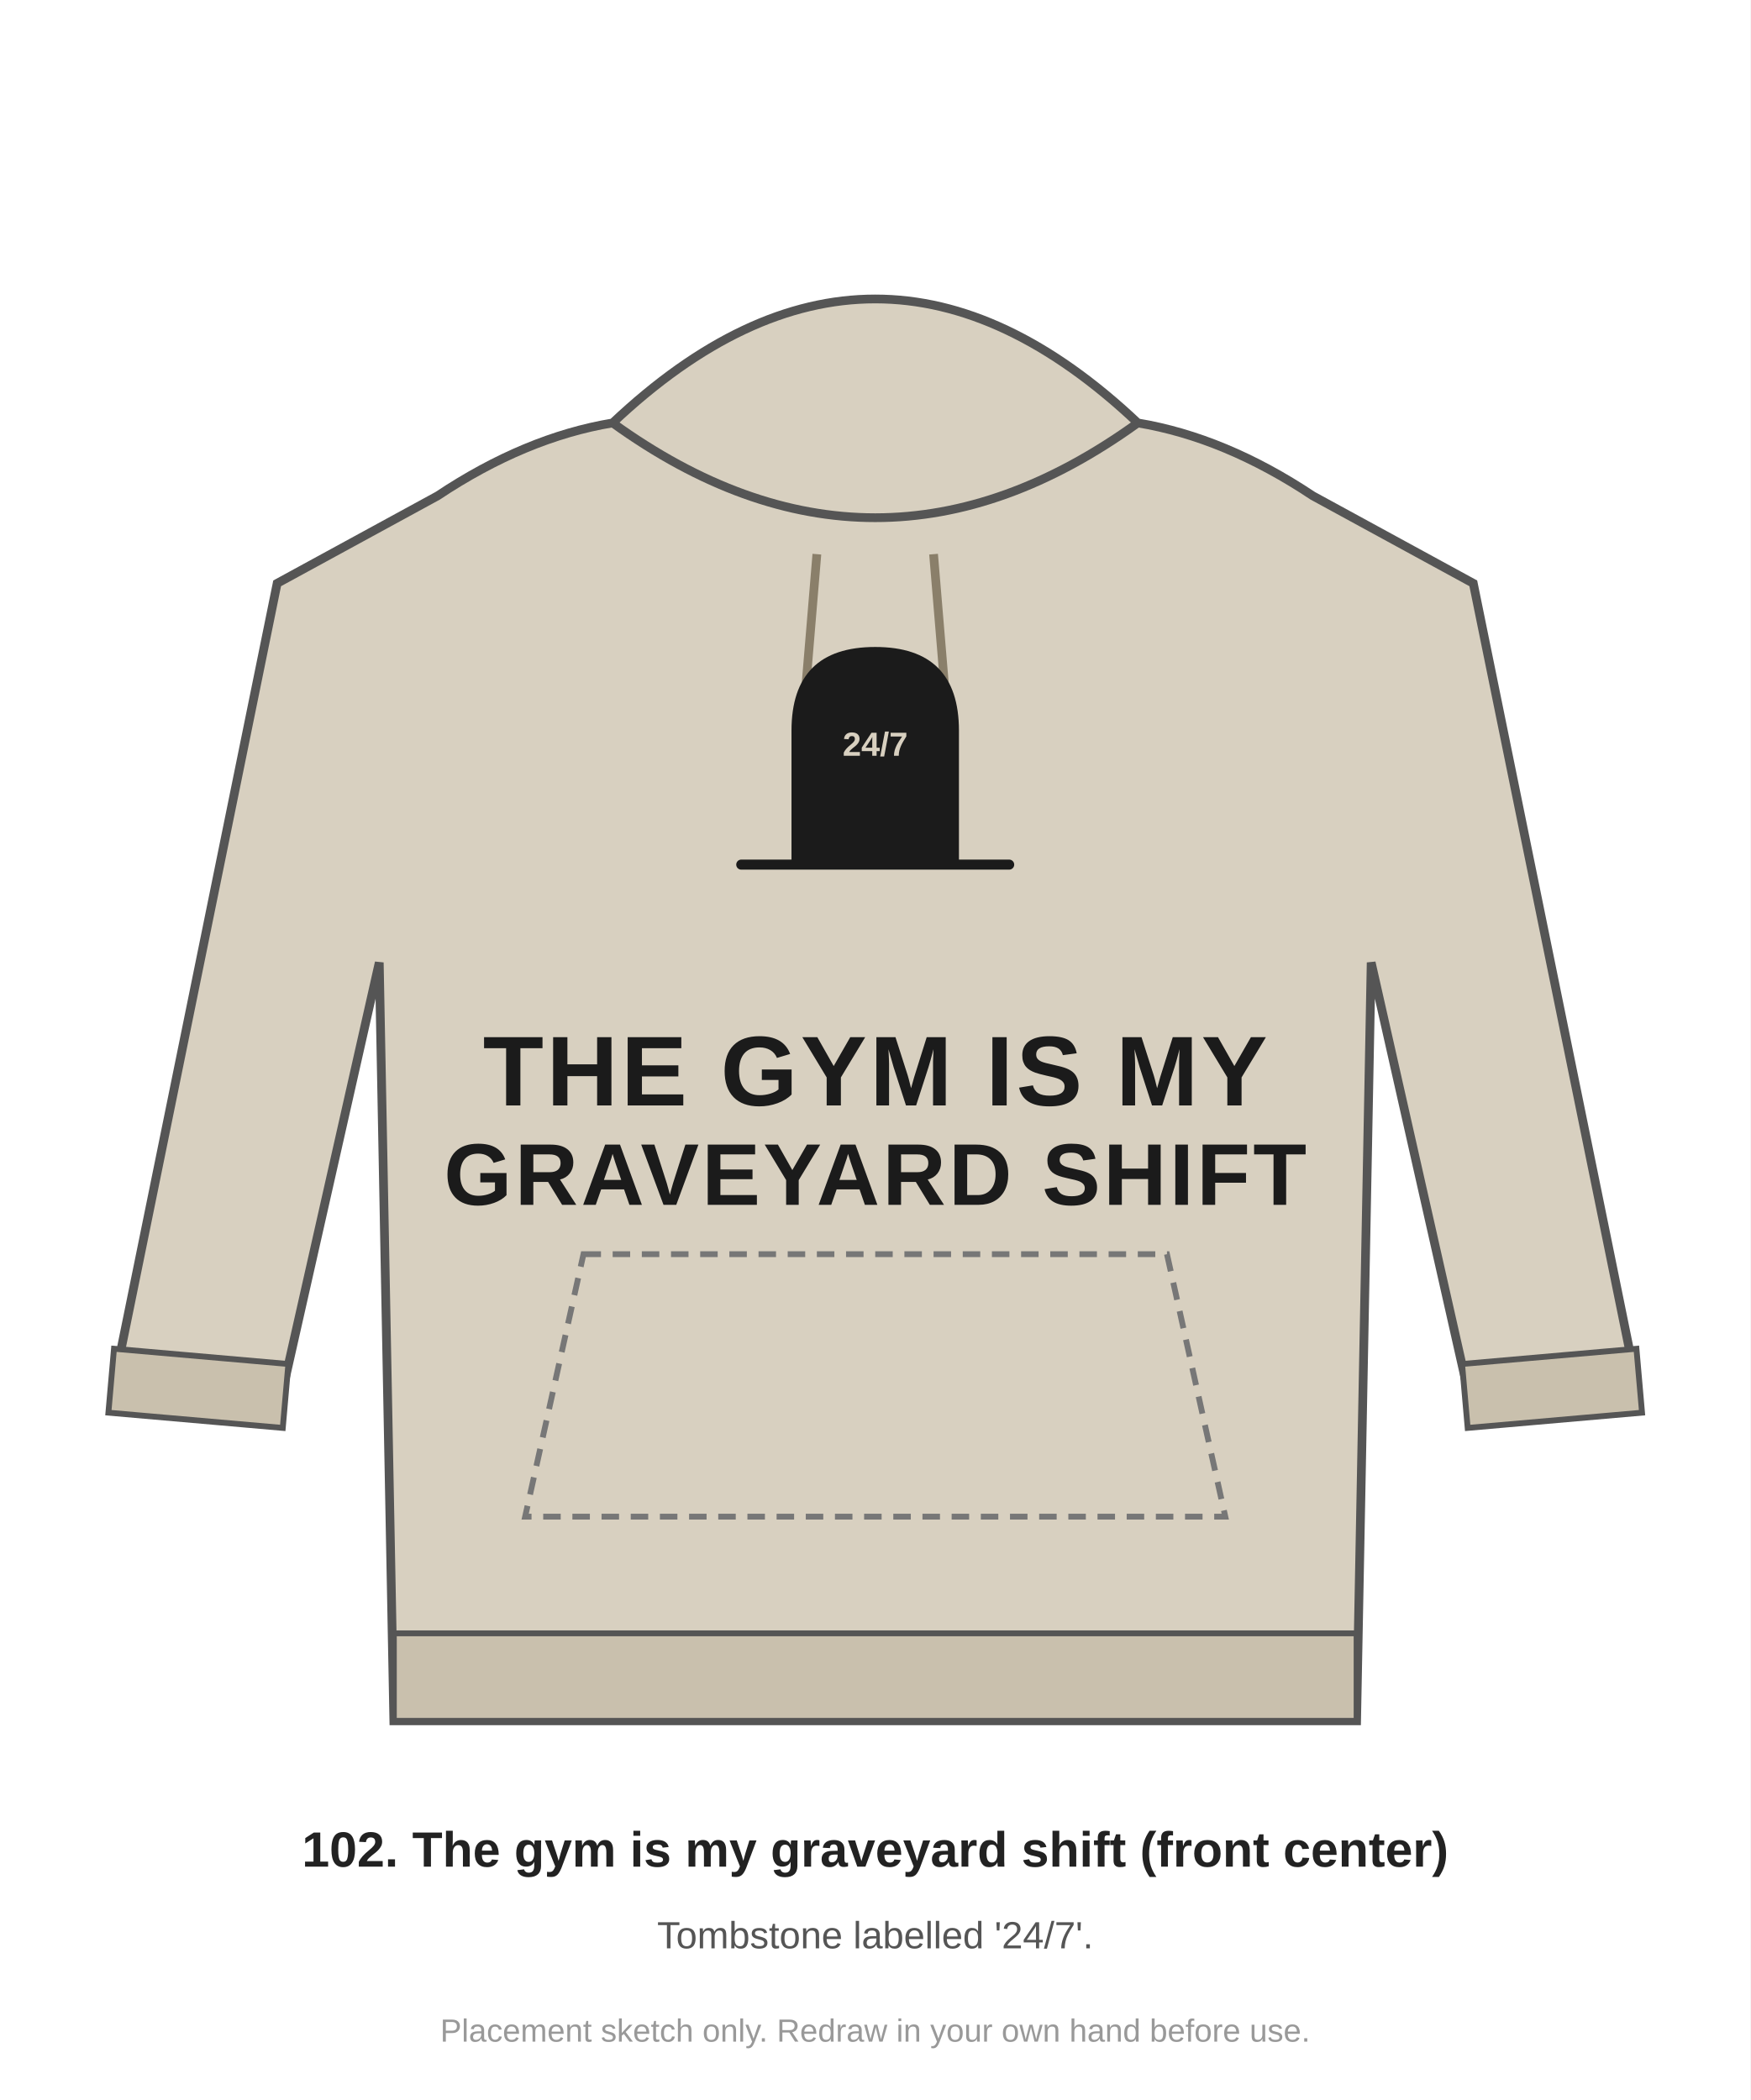
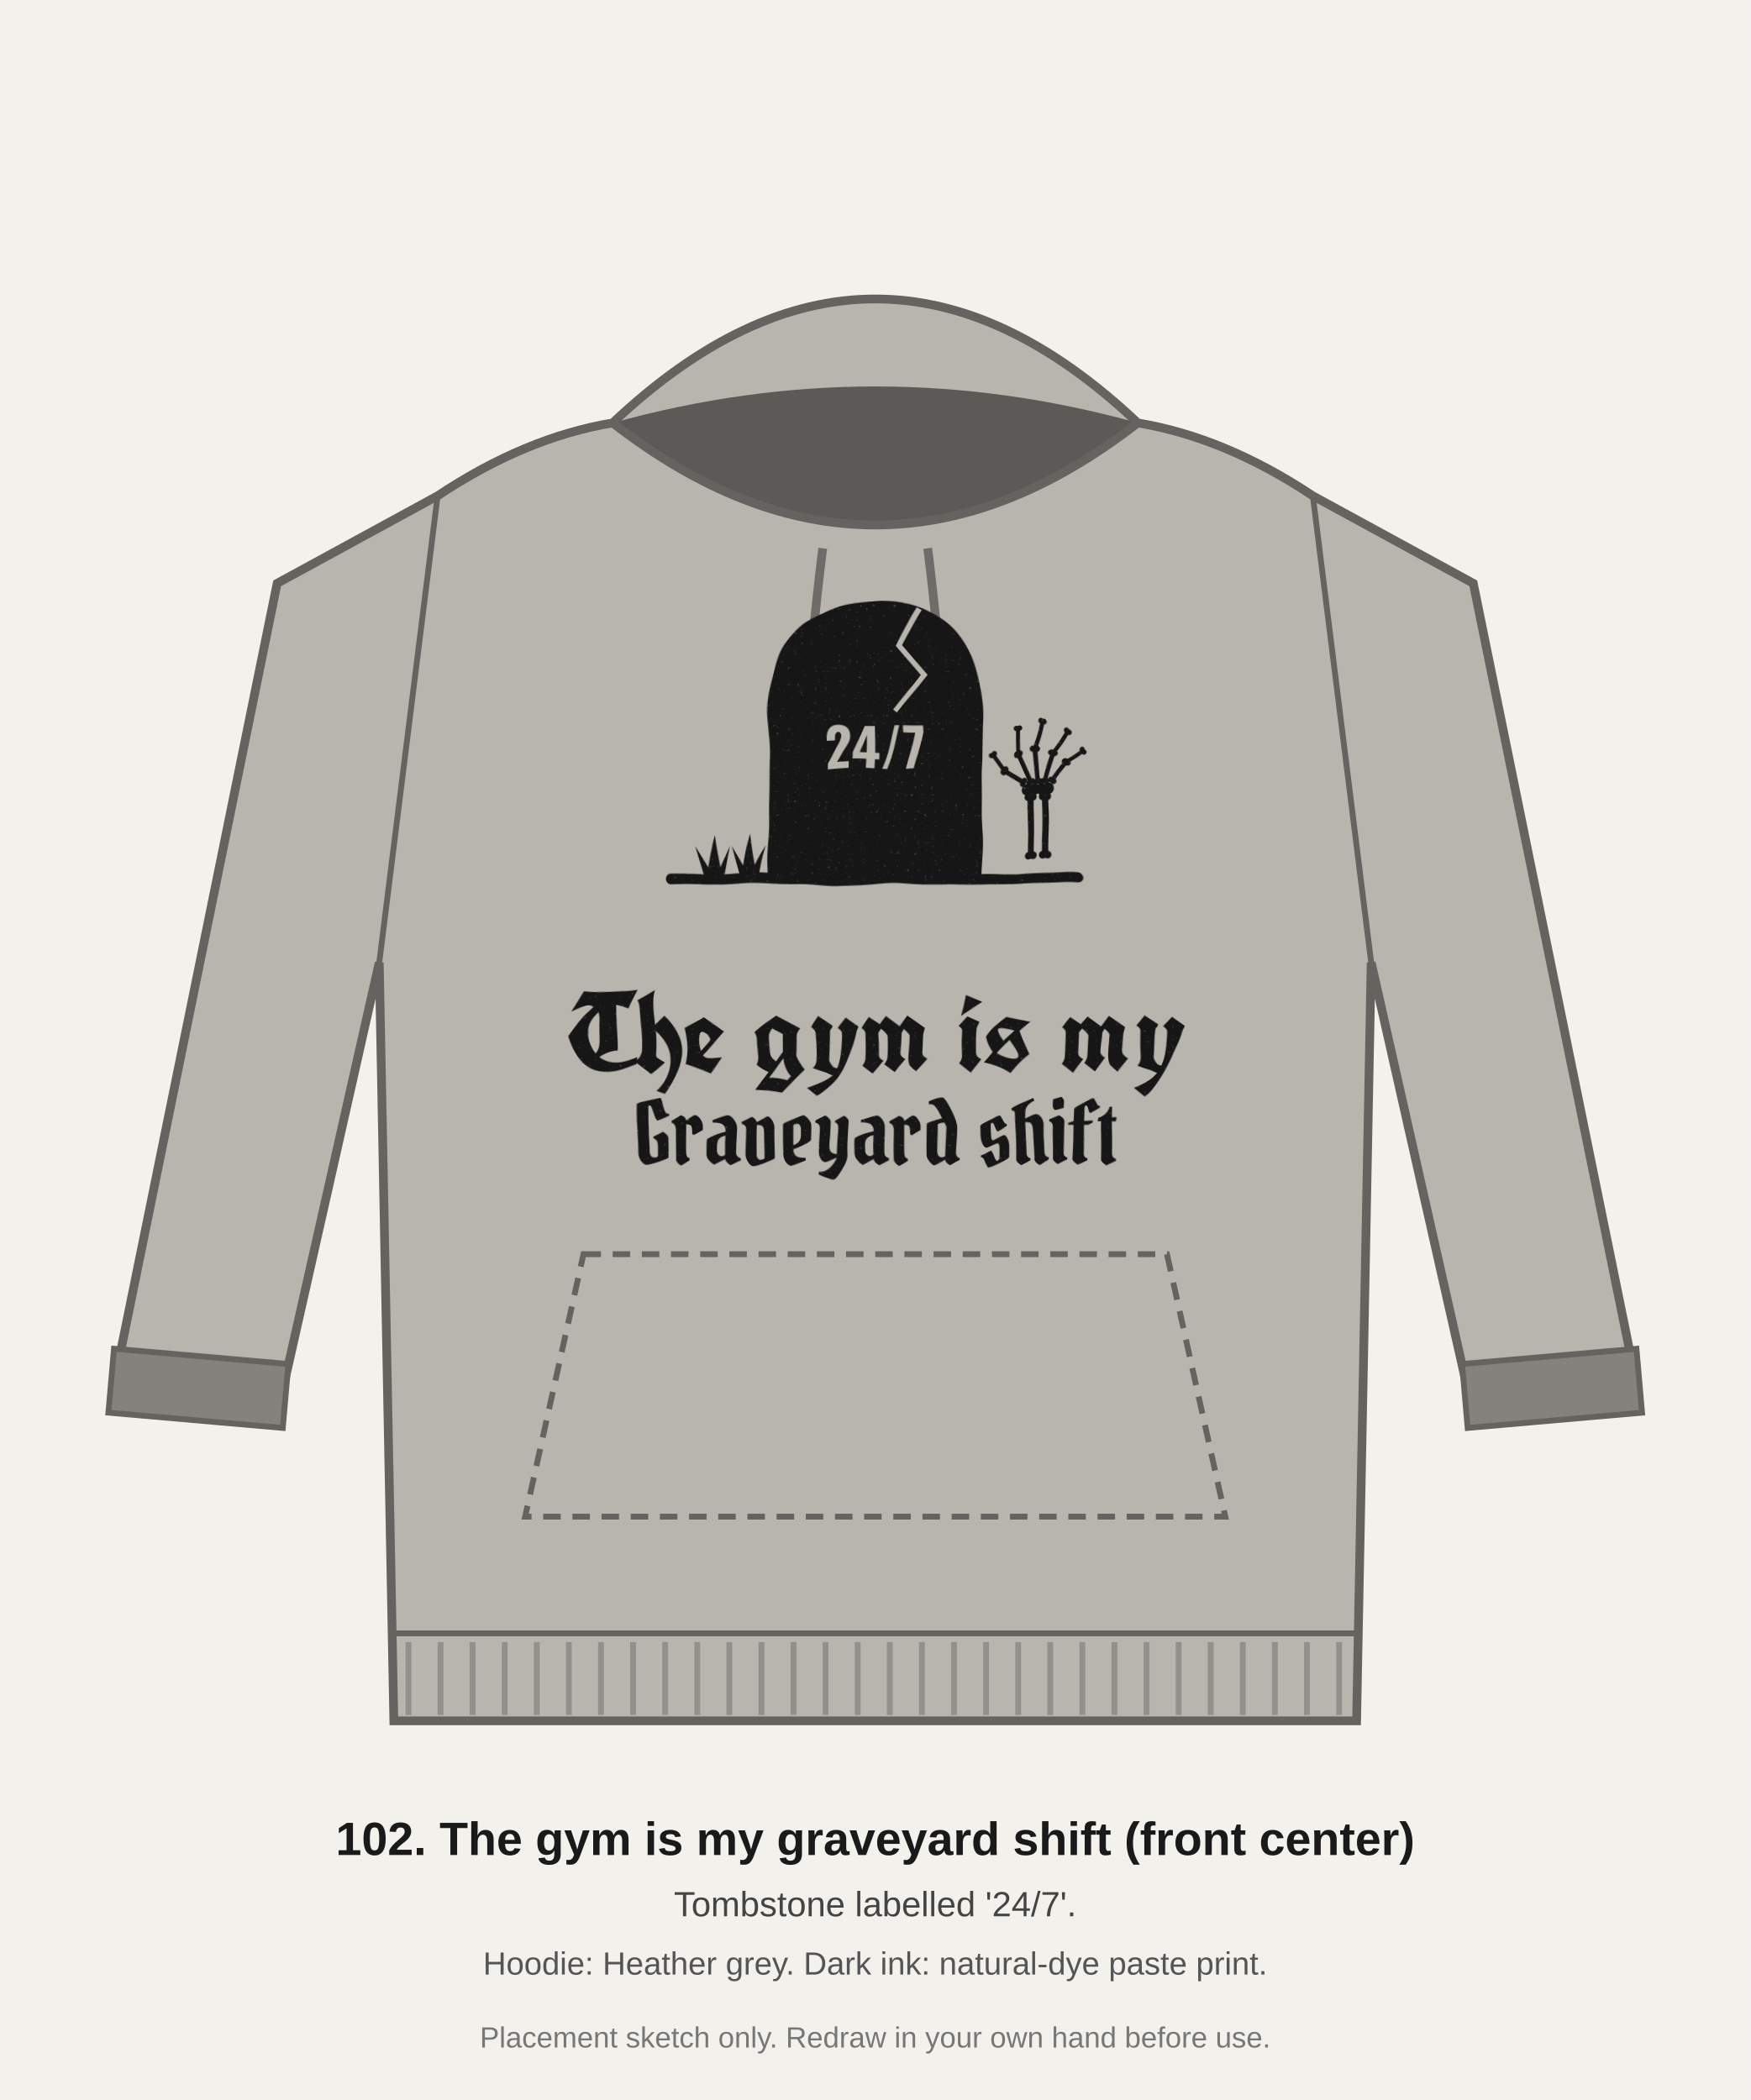
<svg xmlns="http://www.w3.org/2000/svg" viewBox="0 0 600 720" width="600" height="720" font-family="Arial, Helvetica, sans-serif">
-   <rect width="600" height="720" fill="#ffffff" />
-   <path d="M150 170 L95 200 L40 470 L95 485 L130 330 L135 590 L465 590 L470 330 L505 485 L560 470 L505 200 L450 170 Q420 150 390 145 Q300 60 210 145 Q180 150 150 170 Z" fill="#d8d0c0" stroke="#555" stroke-width="3" />
-   <path d="M210 145 Q300 210 390 145" fill="none" stroke="#555" stroke-width="3" />
-   <rect x="38" y="465" width="60" height="22" fill="#c9c0ad" stroke="#555" stroke-width="2" transform="rotate(5 68 476)" />
-   <rect x="502" y="465" width="60" height="22" fill="#c9c0ad" stroke="#555" stroke-width="2" transform="rotate(-5 532 476)" />
-   <rect x="135" y="560" width="330" height="30" fill="#c9c0ad" stroke="#555" stroke-width="2" />
-   <path d="M200 430 L400 430 L420 520 L180 520 Z" fill="none" stroke="#777" stroke-width="2" stroke-dasharray="6 4" />
-   <line x1="280" y1="190" x2="275" y2="250" stroke="#8a7f6a" stroke-width="3" />
-   <line x1="320" y1="190" x2="325" y2="250" stroke="#8a7f6a" stroke-width="3" />
-   <path d="M271.3 296.44 L271.3 250.52 Q271.3 221.82 300 221.82 Q328.7 221.82 328.7 250.52 L328.7 296.44 Z" fill="#1b1b1b" />
-   <line x1="254.08" y1="296.44" x2="345.92" y2="296.44" stroke="#1b1b1b" stroke-width="3.444" stroke-linecap="round" />
-   <text x="300" y="259.13" text-anchor="middle" font-size="11.48" font-weight="bold" fill="#d8d0c0">24/7</text>
-   <text x="300" y="379" text-anchor="middle" font-size="34" font-weight="900" fill="#1b1b1b" letter-spacing="1">THE GYM IS MY</text>
-   <text x="300" y="413.08" text-anchor="middle" font-size="30" font-weight="900" fill="#1b1b1b" letter-spacing="1">GRAVEYARD SHIFT</text>
-   <text x="300" y="640" text-anchor="middle" font-size="17" font-weight="bold" fill="#222">102. The gym is my graveyard shift (front center)</text>
-   <text x="300" y="668" text-anchor="middle" font-size="13" fill="#555">Tombstone labelled '24/7'.</text>
-   <text x="300" y="700" text-anchor="middle" font-size="11" fill="#999">Placement sketch only. Redraw in your own hand before use.</text>
+   <defs>
+     <filter id="grunge" x="-5%" y="-5%" width="110%" height="110%">
+       <feTurbulence type="fractalNoise" baseFrequency="0.85" numOctaves="2" seed="7" result="n" />
+       <feColorMatrix in="n" type="matrix" values="0 0 0 0 0  0 0 0 0 0  0 0 0 0 0  0 0 0 -1.1 1.75" result="m" />
+       <feTurbulence type="fractalNoise" baseFrequency="0.04" numOctaves="2" seed="3" result="w" />
+       <feDisplacementMap in="SourceGraphic" in2="w" scale="2.5" result="d" />
+       <feComposite in="d" in2="m" operator="in" />
+     </filter>
+   </defs>
+   <rect width="600" height="720" fill="#f3f1ec" />
+   <path d="M150 170 L95 200 L40 470 L95 485 L130 330 L135 590 L465 590 L470 330 L505 485 L560 470 L505 200 L450 170 Q420 150 390 145 Q300 60 210 145 Q180 150 150 170 Z" fill="#b8b5ae" stroke="#65635f" stroke-width="3" />
+   <path d="M150 170 L130 330 M450 170 L470 330 M135 560 L465 560" stroke="#65635f" stroke-width="2" fill="none" />
+   <g stroke="#93908b" stroke-width="2">
+     <line x1="140" y1="563" x2="140" y2="588" />
+     <line x1="151" y1="563" x2="151" y2="588" />
+     <line x1="162" y1="563" x2="162" y2="588" />
+     <line x1="173" y1="563" x2="173" y2="588" />
+     <line x1="184" y1="563" x2="184" y2="588" />
+     <line x1="195" y1="563" x2="195" y2="588" />
+     <line x1="206" y1="563" x2="206" y2="588" />
+     <line x1="217" y1="563" x2="217" y2="588" />
+     <line x1="228" y1="563" x2="228" y2="588" />
+     <line x1="239" y1="563" x2="239" y2="588" />
+     <line x1="250" y1="563" x2="250" y2="588" />
+     <line x1="261" y1="563" x2="261" y2="588" />
+     <line x1="272" y1="563" x2="272" y2="588" />
+     <line x1="283" y1="563" x2="283" y2="588" />
+     <line x1="294" y1="563" x2="294" y2="588" />
+     <line x1="305" y1="563" x2="305" y2="588" />
+     <line x1="316" y1="563" x2="316" y2="588" />
+     <line x1="327" y1="563" x2="327" y2="588" />
+     <line x1="338" y1="563" x2="338" y2="588" />
+     <line x1="349" y1="563" x2="349" y2="588" />
+     <line x1="360" y1="563" x2="360" y2="588" />
+     <line x1="371" y1="563" x2="371" y2="588" />
+     <line x1="382" y1="563" x2="382" y2="588" />
+     <line x1="393" y1="563" x2="393" y2="588" />
+     <line x1="404" y1="563" x2="404" y2="588" />
+     <line x1="415" y1="563" x2="415" y2="588" />
+     <line x1="426" y1="563" x2="426" y2="588" />
+     <line x1="437" y1="563" x2="437" y2="588" />
+     <line x1="448" y1="563" x2="448" y2="588" />
+     <line x1="459" y1="563" x2="459" y2="588" />
+   </g>
+   <rect x="38" y="465" width="60" height="22" fill="#84827d" stroke="#65635f" stroke-width="2" transform="rotate(5 68 476)" />
+   <rect x="502" y="465" width="60" height="22" fill="#84827d" stroke="#65635f" stroke-width="2" transform="rotate(-5 532 476)" />
+   <path d="M210 145 Q300 215 390 145 Q300 120 210 145 Z" fill="#5c5a57" />
+   <path d="M210 145 Q300 215 390 145" fill="none" stroke="#65635f" stroke-width="3" />
+   <path d="M200 430 L400 430 L420 520 L180 520 Z" fill="none" stroke="#65635f" stroke-width="2" stroke-dasharray="6 4" />
+   <path d="M282 188 Q278 220 276 252 M318 188 Q322 220 324 252" stroke="#6e6c68" stroke-width="3" fill="none" />
+   <rect x="272" y="250" width="7" height="13" fill="#6e6c68" />
+   <rect x="321" y="250" width="7" height="13" fill="#6e6c68" />
+   <g filter="url(#grunge)">
+     <path d="M263.6 301.4 L263.6 245.4 Q263.6 206.2 300.0 206.2 Q336.4 206.2 336.4 245.4 L336.4 301.4 Z" fill="#161616" />
+     <polyline points="315.4,209.0 308.4,221.6 316.8,231.4 307.0,244.0" fill="none" stroke="#b8b5ae" stroke-width="1.8" />
+     <line x1="230.0" y1="301.4" x2="370.0" y2="301.4" stroke="#161616" stroke-width="3.5" stroke-linecap="round" />
+     <path d="M283.5 263.6V261.5L287 256Q287.4 255.4 287.8 254.9Q288.1 254.3 288.3 253.7Q288.6 253.1 288.6 252.5Q288.6 251.9 288.3 251.6Q288.1 251.2 287.6 251.2Q287.1 251.2 286.9 251.5Q286.6 251.8 286.5 252.2Q286.4 252.7 286.4 253.3V254H283.4V253.2Q283.4 251.9 283.8 250.9Q284.3 249.8 285.2 249.2Q286.1 248.7 287.6 248.7Q289.5 248.7 290.6 249.7Q291.6 250.7 291.6 252.6Q291.6 253.4 291.3 254.2Q291 255 290.5 255.7Q290.1 256.4 289.5 257.2L286.9 261.2H291.2V263.6ZM297.1 263.6V260.3H292.5V258L296.4 248.9H299.9V258H301.3V260.3H299.9V263.6ZM294.8 258H297.1V251.9ZM302.4 263.6 306.9 248.9H308.5L304 263.6ZM310.5 263.6 313.7 251.2H309.7V248.9H316.6V251L313.4 263.6Z" fill="#b8b5ae" />
+     <path d="M241.2 300.0 l-2.8 -9.8 l4.2 7.0 l2.1 -11.2 l2.1 11.2 l3.5 -7.0 l-2.1 9.8" fill="#161616" />
+     <path d="M253.8 300.0 l-2.8 -9.8 l4.2 7.0 l2.1 -11.2 l2.1 11.2 l3.5 -7.0 l-2.1 9.8" fill="#161616" />
+     <path d="M270.6 300.0 l-2.8 -9.8 l4.2 7.0 l2.1 -11.2 l2.1 11.2 l3.5 -7.0 l-2.1 9.8" fill="#161616" />
+     <line x1="353.4" y1="293.4" x2="353.4" y2="273.4" stroke="#161616" stroke-width="2.2" stroke-linecap="round" />
+     <circle cx="354.3" cy="293.4" r="1.3" fill="#161616" />
+     <circle cx="352.5" cy="293.4" r="1.3" fill="#161616" />
+     <circle cx="354.3" cy="273.4" r="1.3" fill="#161616" />
+     <circle cx="352.5" cy="273.4" r="1.3" fill="#161616" />
+     <line x1="358.6" y1="293.4" x2="358.6" y2="273.4" stroke="#161616" stroke-width="2.2" stroke-linecap="round" />
+     <circle cx="359.5" cy="293.4" r="1.3" fill="#161616" />
+     <circle cx="357.7" cy="293.4" r="1.3" fill="#161616" />
+     <circle cx="359.5" cy="273.4" r="1.3" fill="#161616" />
+     <circle cx="357.7" cy="273.4" r="1.3" fill="#161616" />
+     <circle cx="352.1" cy="270.8" r="2.0" fill="#161616" />
+     <circle cx="354.7" cy="270.8" r="2.0" fill="#161616" />
+     <circle cx="357.3" cy="270.8" r="2.0" fill="#161616" />
+     <circle cx="359.9" cy="270.8" r="2.0" fill="#161616" />
+     <line x1="350.8" y1="268.2" x2="343.9" y2="263.9" stroke="#161616" stroke-width="1.6" stroke-linecap="round" />
+     <circle cx="351.1" cy="267.6" r="1.0" fill="#161616" />
+     <circle cx="350.4" cy="268.7" r="1.0" fill="#161616" />
+     <circle cx="344.3" cy="263.3" r="1.0" fill="#161616" />
+     <circle cx="343.6" cy="264.4" r="1.0" fill="#161616" />
+     <line x1="343.9" y1="263.9" x2="339.9" y2="258.3" stroke="#161616" stroke-width="1.4" stroke-linecap="round" />
+     <circle cx="344.4" cy="263.6" r="0.9" fill="#161616" />
+     <circle cx="343.4" cy="264.2" r="0.9" fill="#161616" />
+     <circle cx="340.4" cy="257.9" r="0.9" fill="#161616" />
+     <circle cx="339.4" cy="258.6" r="0.9" fill="#161616" />
+     <line x1="353.4" y1="268.2" x2="349.1" y2="258.6" stroke="#161616" stroke-width="1.6" stroke-linecap="round" />
+     <circle cx="354.0" cy="267.9" r="1.0" fill="#161616" />
+     <circle cx="352.8" cy="268.5" r="1.0" fill="#161616" />
+     <circle cx="349.7" cy="258.3" r="1.0" fill="#161616" />
+     <circle cx="348.5" cy="258.9" r="1.0" fill="#161616" />
+     <line x1="349.1" y1="258.6" x2="348.9" y2="249.6" stroke="#161616" stroke-width="1.4" stroke-linecap="round" />
+     <circle cx="349.7" cy="258.6" r="0.9" fill="#161616" />
+     <circle cx="348.5" cy="258.6" r="0.9" fill="#161616" />
+     <circle cx="349.5" cy="249.6" r="0.9" fill="#161616" />
+     <circle cx="348.3" cy="249.7" r="0.9" fill="#161616" />
+     <line x1="356.0" y1="268.2" x2="354.8" y2="256.8" stroke="#161616" stroke-width="1.6" stroke-linecap="round" />
+     <circle cx="356.7" cy="268.1" r="1.0" fill="#161616" />
+     <circle cx="355.3" cy="268.3" r="1.0" fill="#161616" />
+     <circle cx="355.5" cy="256.7" r="1.0" fill="#161616" />
+     <circle cx="354.1" cy="256.9" r="1.0" fill="#161616" />
+     <line x1="354.8" y1="256.8" x2="357.6" y2="247.4" stroke="#161616" stroke-width="1.4" stroke-linecap="round" />
+     <circle cx="355.4" cy="257.0" r="0.9" fill="#161616" />
+     <circle cx="354.2" cy="256.6" r="0.9" fill="#161616" />
+     <circle cx="358.1" cy="247.6" r="0.9" fill="#161616" />
+     <circle cx="357.0" cy="247.3" r="0.9" fill="#161616" />
+     <line x1="358.6" y1="268.2" x2="360.8" y2="257.9" stroke="#161616" stroke-width="1.6" stroke-linecap="round" />
+     <circle cx="359.2" cy="268.3" r="1.0" fill="#161616" />
+     <circle cx="358.0" cy="268.1" r="1.0" fill="#161616" />
+     <circle cx="361.4" cy="258.1" r="1.0" fill="#161616" />
+     <circle cx="360.1" cy="257.8" r="1.0" fill="#161616" />
+     <line x1="360.8" y1="257.9" x2="365.9" y2="250.5" stroke="#161616" stroke-width="1.4" stroke-linecap="round" />
+     <circle cx="361.3" cy="258.2" r="0.9" fill="#161616" />
+     <circle cx="360.3" cy="257.6" r="0.9" fill="#161616" />
+     <circle cx="366.3" cy="250.9" r="0.9" fill="#161616" />
+     <circle cx="365.4" cy="250.2" r="0.9" fill="#161616" />
+     <line x1="361.2" y1="268.2" x2="365.5" y2="261.3" stroke="#161616" stroke-width="1.6" stroke-linecap="round" />
+     <circle cx="361.8" cy="268.5" r="1.0" fill="#161616" />
+     <circle cx="360.7" cy="267.8" r="1.0" fill="#161616" />
+     <circle cx="366.1" cy="261.7" r="1.0" fill="#161616" />
+     <circle cx="365.0" cy="261.0" r="1.0" fill="#161616" />
+     <line x1="365.5" y1="261.3" x2="371.1" y2="257.3" stroke="#161616" stroke-width="1.4" stroke-linecap="round" />
+     <circle cx="365.8" cy="261.8" r="0.9" fill="#161616" />
+     <circle cx="365.2" cy="260.8" r="0.9" fill="#161616" />
+     <circle cx="371.5" cy="257.8" r="0.9" fill="#161616" />
+     <circle cx="370.8" cy="256.8" r="0.9" fill="#161616" />
+     <path d="M194.4 354.9Q197.8 350.2 203.3 345.1Q202.4 344.4 201.4 344.4Q200 344.4 195.3 346.3L199.8 339.5Q205.2 340.1 209.8 340.1Q214.5 340.1 218.7 339.5Q216.6 344.3 215.8 346.2Q213.8 345.3 211.5 344.8L211.7 360.1Q208.4 360.4 205.5 362.5Q207.9 364.4 211.2 364.4Q214.5 364.4 218.4 362.4Q218.3 363.6 218.3 364.9Q208.1 369.6 202.5 366.4Q197 363.2 194.4 354.9ZM205.2 347.1Q202.4 349.8 201.8 352.7Q201.7 353.7 201.7 355Q201.7 356.4 202.4 358.1Q203.1 359.9 204.2 361.2Q205.5 359.9 205.6 357.1Q205.7 352 205.7 350.2Q205.7 348.3 205.2 347.1ZM227.3 363.7Q224.1 367.2 223.1 368.2Q221.8 367.2 220.4 366.1Q219 365.1 217.7 364Q219 363 219.3 362Q219.7 361.1 219.8 360.3L219.8 349Q219.8 347.8 219.7 346.2Q219.6 344.5 218.9 343.3L225 340Q224.5 342.2 224.5 344.6Q224.4 347 224.4 349.5V351.2L228 348.5Q233.2 353.4 233.2 359.6Q233.2 366.6 227.8 374.9L225 374Q229.2 369.4 229.2 363.5Q229.2 357.3 224.4 353.1L224.3 360.4Q224.3 361.8 224.6 362Q224.8 362.2 227.3 363.7ZM243.5 367.9 234.6 364.4Q235.1 361.6 235.1 358.6Q235.1 355.6 234.5 352.3L240.9 348.5V348.5L241 348.5H241L248.2 353.7L240.7 361.6Q241.5 362.5 242.4 362.6Q243.3 362.7 243.9 362.7Q244.5 362.7 245.3 362.6Q246.2 362.5 247.4 362.5Q246.4 363.9 245.4 365.2Q244.5 366.6 243.5 367.9ZM240.4 353.5Q239.3 353.5 239.3 356.4Q239.3 358.1 239.9 359.7Q239.9 359.9 240 360L242.9 356.9Q243.3 356.5 243.3 356.2Q243.3 355.9 242.9 355.3Q242.6 354.8 242.3 354.5Q241.1 353.5 240.4 353.5ZM259.1 354.4 266.3 348.5 274.1 352.4Q272.7 353.6 272.7 355.2L272.6 361.4Q272.6 362 273.7 363.9Q274.8 365.7 275.4 366.2L268 374.6Q263.7 373.7 258.5 373.3L263.2 367.3Q260.8 366.3 259.1 364.8Q259.8 363.9 259.9 362.2L259.9 356.6Q259.9 355.4 259.1 354.4ZM270.9 368.8Q268.7 366.3 268.5 362.8L263.4 369.3Q266.4 369.3 269.7 370.2ZM268.4 360.7 268.4 354.6 265.1 353Q264 354.6 264 355.9V360.4Q264 361.8 264.4 362.3Q264.8 362.9 265.2 363.2Q265.5 363.6 266 363.8ZM284.5 367.9 282.4 366.9 277.9 365.5Q279 364.2 279 362.2L279.2 353.8Q279.2 352.8 277.8 352L280.6 348.5L285.1 351.4Q284.9 352.2 284.5 352.5Q284.1 352.8 284.1 353.6L283.2 362.3Q283.2 362.9 284 364.1Q284.8 365.3 286 365.3Q287.9 360.9 288.1 353.8Q288.1 352.9 286.7 352L289.5 348.5L293.7 351.4Q293.5 352.2 293.3 352.4Q293.1 352.6 292.6 354.7Q292.1 356.8 290.6 360.4Q289.1 364 287.2 367.2Q285.4 370.4 283.5 372.7Q281.6 375.1 280.1 375.8L276.5 372.9Q281.9 370.9 284.5 367.9ZM301.6 351.2 303.8 348.5 308.5 352 311.3 348.5 317.3 352.7 316.7 354.9 316.5 360.9Q316.5 361 316.5 361.1Q316.5 362 317 362.5Q317.6 363.1 318.3 363.4L314.6 367.9Q313.2 366.8 312.5 366Q311.7 365.2 311.7 362.6Q311.7 362.4 311.7 362.2L311.9 355.3Q311.9 354.6 309.9 352.9L309.1 354.2L308.8 360.9Q308.8 361 308.8 361Q308.8 361.9 309.4 362.5Q309.9 363.1 310.7 363.4L307 367.9L303 364.8Q304.1 363.5 304.1 362.2L304.2 355.3Q304.2 354.5 302 352.7L300.9 354L300.8 360.9Q300.8 361.9 301.3 362.5Q301.9 363.1 302.6 363.4L298.9 367.9L295 364.8Q296 363.5 296 362.2L296.2 353.8Q296.2 352.9 294.8 352L297.6 348.5L301.6 351.2ZM328.8 352 331.6 348.5 335.8 350.4Q335.6 351.2 335.3 351.9Q335 352.6 335 353.4L334.8 360.9Q334.8 361 334.8 361.1Q334.8 362 335.3 362.5Q335.9 363.1 336.6 363.4L332.9 367.9L329 364.8Q330.1 363.5 330.1 362.2L330.2 353.8Q330.2 352.9 328.8 352ZM329.4 348.3 330.9 341 336.4 343.2ZM337.5 364.5 340.7 361.1Q339 358.8 338.3 355.8Q340.5 352.1 344.8 348.5Q348.3 349.4 352.7 350.2L353.2 350.1L349.7 353.7L352.7 361.3Q349.3 363.9 346.4 367.9Q342.8 365.8 337.5 364.5ZM347.3 363.2Q349.2 363.2 349.2 361.9Q349.2 360.7 346.5 357L342.1 361.5Q344.9 363.2 347.3 363.2ZM344.4 357.3 348 353.6Q344.8 352.7 343.7 352.7Q342.6 352.7 342.4 352.9Q342.3 353.1 342.3 353.3Q342.3 354.4 344.4 357.3ZM370.5 351.2 372.8 348.5 377.5 352 380.3 348.5 386.2 352.7 385.7 354.9 385.4 360.9Q385.4 361 385.4 361.1Q385.4 362 386 362.5Q386.5 363.1 387.2 363.4L383.5 367.9Q382.2 366.8 381.4 366Q380.7 365.2 380.7 362.6Q380.7 362.4 380.7 362.2L380.8 355.3Q380.8 354.6 378.8 352.9L378.1 354.2L377.8 360.9Q377.8 361 377.8 361Q377.8 361.9 378.4 362.5Q378.9 363.1 379.6 363.4L375.9 367.9L372 364.8Q373 363.5 373.1 362.2L373.2 355.3Q373.2 354.5 371 352.7L369.9 354L369.7 360.9Q369.7 361.9 370.3 362.5Q370.9 363.1 371.6 363.4L367.9 367.9L364 364.8Q365 363.5 365 362.2L365.2 353.8Q365.2 352.9 363.8 352L366.6 348.5L370.5 351.2ZM396.6 367.9 394.5 366.9 390 365.5Q391.2 364.2 391.2 362.2L391.3 353.8Q391.3 352.8 389.9 352L392.7 348.5L397.2 351.4Q397 352.2 396.6 352.5Q396.3 352.8 396.2 353.6L395.4 362.3Q395.3 362.9 396.1 364.1Q396.9 365.3 398.1 365.3Q400.1 360.9 400.2 353.8Q400.2 352.9 398.8 352L401.6 348.5L405.8 351.4Q405.6 352.2 405.4 352.4Q405.2 352.6 404.7 354.7Q404.3 356.8 402.7 360.4Q401.2 364 399.4 367.2Q397.5 370.4 395.6 372.7Q393.7 375.1 392.2 375.8L388.6 372.9Q394.1 370.9 396.6 367.9Z" fill="#161616" />
+     <path d="M224.1 396.7Q224.7 396.7 225.3 396.3V392.4Q225.3 390.6 224 390.3V389.7L227.1 387.9Q227.7 388.2 228.3 388.8Q228.9 389.4 228.9 390V396.7Q228.9 396.9 225.6 398.2Q222.3 399.5 221.6 399.5Q220.9 399.5 219.9 398.2Q219 396.9 219 395.1V379.2Q219 378.9 222.4 377.7Q225.8 376.4 226.3 376.4Q226.5 376.4 226.8 377.3Q227 378.1 227.3 379.4Q227.6 380.6 228 381.2Q228.3 381.8 229.3 381.8V382.4Q228.6 382.7 227.1 383.4Q225.5 384.2 225.4 384.2Q224.9 384.2 224.2 381.8Q223.5 379.3 223.1 379.3Q222.8 379.3 222.6 379.6V394.5Q222.6 396.7 224.1 396.7ZM230.1 384.2 233.4 382.4Q233.6 382.5 233.9 382.6Q234.2 382.7 234.7 383.1Q235.2 383.6 235.2 384.2Q235.3 384.2 236.6 383.3Q237.9 382.4 238.3 382.4Q239.2 382.4 240.1 383.7Q240.9 384.9 240.9 386V387.4L237.8 389.2L237.3 388.8Q237.3 386.2 236.8 385.9Q236.3 385.5 235.2 385.5V395.1Q235.2 396.9 236.4 397.1V397.8L233.4 399.5Q232.7 399.2 232.2 398.6Q231.6 398 231.6 397.5V387.5Q231.6 386.2 231.1 385.5Q230.7 384.9 230.1 384.9ZM252.3 386.4V394.9Q252.3 396 252.7 396.4Q253 396.8 253.8 397V397.7L250.5 399.5Q249.8 399.2 249.3 398.6Q248.7 398 248.7 397.5L244.9 399.5Q244.9 399.4 244.7 399.3Q244.5 399.2 244.1 398.9Q243.6 398.5 243.3 398.1Q242.4 397.2 242.4 395.9V391Q242.4 390.5 244 389.8Q245.5 389 247.1 388.5L248.7 388Q248.7 386.3 247.8 385.6Q246.9 384.9 244.3 384.9V384.1Q248.9 382.4 249.5 382.4Q250.5 382.4 251.4 383.7Q252.3 385 252.3 386.4ZM248.7 396.1V389.4Q247.9 389.6 247.6 389.8Q247.2 390 246.8 390.4Q246 391.1 246 392.9V394.8Q246 395.6 246.5 396.1Q246.9 396.6 247.5 396.6Q248.1 396.6 248.7 396.1ZM265.2 386.5V396.7Q265.2 397 262 398.2Q258.8 399.5 257.9 399.5Q256.9 399.5 256.1 398.1Q255.3 396.7 255.3 395.6V386.8Q255.3 385.2 253.8 384.9V384.2L257.1 382.4Q257.8 382.6 258.3 383.2Q258.8 383.8 258.9 384.2L262.6 382.4Q263.5 382.4 264.3 383.7Q265.2 385 265.2 386.5ZM261.6 396.8V388.3Q261.6 386.4 261 385.8Q260.5 385.2 258.9 385.2V395.5Q258.9 396.2 259.3 396.7Q259.7 397.2 260.2 397.2Q260.7 397.2 261.6 396.8ZM275.6 382.4Q275.7 382.4 276.3 382.9Q276.9 383.3 277.5 384.2Q278.1 385 278.1 385.8V390.8Q278.1 391.3 276.5 392.1Q274.9 392.9 273.4 393.4Q271.9 393.9 271.8 393.9Q271.8 396.2 273.8 396.7Q274.8 397 276.2 397V397.9Q271.3 399.5 271 399.5Q270.1 399.5 269.1 398.2Q268.2 396.9 268.2 395.2V385.2Q268.2 384.9 271.6 383.7Q275 382.4 275.6 382.4ZM271.8 385.6V392.5Q274.5 391.8 274.5 389.3V387.2Q274.5 386.3 274.1 385.7Q273.7 385.2 273.1 385.2Q272.5 385.2 271.8 385.6ZM290.9 384.4V396.3Q290.9 397.5 289.9 399.6Q288.8 401.7 287.7 403.3Q286.6 404.9 286.1 404.9Q285.4 404.9 284.1 404.4Q282.9 404 282 403.6L281.1 403.1V402.2H282.1Q283.3 402.2 284.8 400.9Q286.3 399.5 287.3 397.3Q283.9 398.9 283.4 398.9Q282.4 398.9 281.7 397.7Q281 396.5 281 395.1V386.8Q281 385.2 279.5 384.9V384.2L282.8 382.4Q283.4 382.6 284 383.3Q284.6 383.9 284.6 384.4V392.5Q284.6 394.6 285.2 395.3Q285.9 396.1 287.3 396.1V386.8Q287.3 385 286.1 384.7V384.1L289.1 382.4Q289.7 382.6 290.3 383.3Q290.9 383.9 290.9 384.4ZM303.2 386.4V394.9Q303.2 396 303.5 396.4Q303.9 396.8 304.6 397V397.7L301.4 399.5Q300.7 399.2 300.1 398.6Q299.6 398 299.6 397.5L295.8 399.5Q295.7 399.4 295.6 399.3Q295.4 399.2 294.9 398.9Q294.5 398.5 294.2 398.1Q293.3 397.2 293.3 395.9V391Q293.3 390.5 294.8 389.8Q296.4 389 298 388.5L299.6 388Q299.6 386.3 298.6 385.6Q297.8 384.9 295.2 384.9V384.1Q299.8 382.4 300.4 382.4Q301.4 382.4 302.3 383.7Q303.2 385 303.2 386.4ZM299.6 396.1V389.4Q298.8 389.6 298.5 389.8Q298.1 390 297.7 390.4Q296.9 391.1 296.9 392.9V394.8Q296.9 395.6 297.3 396.1Q297.8 396.6 298.4 396.6Q298.9 396.6 299.6 396.1ZM304.7 384.2 308 382.4Q308.2 382.5 308.5 382.6Q308.8 382.7 309.3 383.1Q309.8 383.6 309.8 384.2Q309.9 384.2 311.2 383.3Q312.5 382.4 312.8 382.4Q313.8 382.4 314.6 383.7Q315.5 384.9 315.5 386V387.4L312.4 389.2L311.9 388.8Q311.9 386.2 311.4 385.9Q310.9 385.5 309.8 385.5V395.1Q309.8 396.9 311 397.1V397.8L308 399.5Q307.3 399.2 306.8 398.6Q306.2 398 306.2 397.5V387.5Q306.2 386.2 305.7 385.5Q305.2 384.9 304.7 384.9ZM323.2 376.4Q324 376.4 325.8 380.3Q327.5 384.3 327.5 385.8V394.9Q327.5 395.6 327.9 396.3Q328.3 396.9 328.9 397V397.7Q328.7 397.7 325.7 399.5Q325 399.2 324.4 398.6Q323.9 398 323.9 397.5Q320.7 399.5 320.1 399.5Q319.9 399.5 319.3 399Q318.8 398.6 318.2 397.7Q317.6 396.8 317.6 395.9V385.2Q317.6 384.9 322.6 383.1Q321.6 380.7 320.9 379.8Q320.2 378.8 319.6 378.8H318.6V377.9Q322 376.4 323.2 376.4ZM322.7 396.7Q323.3 396.7 323.9 396.3V385.8Q323.9 385.6 323.6 385.1Q323.4 384.5 323.2 384.5Q322.4 384.5 321.5 385L321.2 385.2V394.5Q321.2 396.7 322.7 396.7ZM337.6 392.9Q336.8 392.9 336.3 391.8Q335.7 390.6 335.7 389V385.8Q335.7 385.2 338.9 383.8Q342 382.4 342.5 382.4Q342.8 382.4 343 382.7Q343.2 383 343.3 383.2Q343.4 383.4 343.7 383.9Q343.9 384.4 344.1 384.6Q344.5 385.4 345.1 385.4V386Q344.6 386.2 343.9 386.6Q341.9 387.6 341.8 387.6Q341.3 387.6 340.8 386.2Q340.3 384.7 339.9 384.7Q339.3 384.7 339.3 385.6V389.3Q339.3 390.5 339.9 390.5Q340 390.5 341.7 389.7Q343.5 388.9 343.8 388.9Q344.5 388.9 345.1 390.1Q345.7 391.2 345.7 393.1V396.4Q345.7 397 342.2 398.4Q338.8 399.8 338.3 399.8Q338.1 399.8 337.9 399.4Q337.7 399.1 337.3 398.3Q337 397.5 336.7 396.9Q336.3 396.2 335.7 396.2V395.6Q336.1 395.4 337 395Q338.8 393.9 339 393.9Q339.4 393.9 340.1 395.7Q340.8 397.5 341.2 397.5Q341.5 397.5 341.8 397.2Q342.1 397 342.1 396.6V392.8Q342.1 391.5 341.3 391.5Q341.1 391.5 339.4 392.2Q337.8 392.9 337.6 392.9ZM348.3 397.5V382.6Q348.3 381.8 348.1 381.5Q347.8 381.1 347.1 381.1V380.3Q351 378.2 354.1 376.4L354.6 377.4Q354.3 377.5 353.7 378Q353.2 378.4 352.8 378.9Q351.9 380 351.9 381.4V384Q355 382.4 355.5 382.4Q356.5 382.4 357.4 383.6Q358.2 384.8 358.2 386.2V395.1Q358.2 396.7 359.7 397V397.7L356.4 399.5Q355.8 399.2 355.2 398.6Q354.6 398 354.6 397.5V388.8Q354.6 385.8 353.5 385.4Q353 385.2 351.9 385.2V395.1Q351.9 396.9 353.2 397.1V397.8L350.1 399.5Q349.5 399.2 348.9 398.6Q348.3 398 348.3 397.5ZM364.8 384.4V395.1Q364.8 396.9 366.1 397.1V397.8L363 399.5Q362.4 399.2 361.8 398.6Q361.2 398 361.2 397.5V386.8Q361.2 385 360 384.8V384.1L363 382.4Q363.7 382.7 364.3 383.3Q364.8 383.9 364.8 384.4ZM360.8 378.6V376.8Q360.8 376.7 362 376.3Q363.3 375.8 363.5 375.8Q363.7 375.8 364 376.3Q364.4 376.8 364.4 377.4V379.6Q364.4 379.6 363.2 380.1Q362 380.6 361.7 380.6Q361.5 380.6 361.1 380Q360.8 379.5 360.8 378.6ZM367.8 379.8Q367.8 379.2 370.9 377.8Q373.9 376.4 374.6 376.4Q374.8 376.4 375 376.7Q375.1 376.9 375.2 377.1L375.5 377.6Q375.7 378 375.9 378.4Q376.3 379.1 376.9 379.1V379.7Q376.4 379.9 375.6 380.4Q373.7 381.4 373.6 381.4Q373.1 381.4 372.8 380.1Q372.4 378.7 372 378.7Q371.4 378.7 371.4 379.6V384.1H374.5V384.8L373 385.5H371.4V395.1Q371.4 396.9 372.7 397.1V397.8L369.6 399.5Q369 399.2 368.4 398.6Q367.8 398 367.8 397.5V385.5H366V384.9L367.8 384.1ZM381 379.3V382.9H382.6L382.3 384.3H381V395.1Q381 396.9 382.3 397.1V397.8L379.2 399.5Q378.6 399.2 378 398.6Q377.4 398 377.4 397.5V384.4H376.2L376.5 383.1Q377.4 383.1 378.7 381.9Q379.9 380.7 380.2 379.3Z" fill="#161616" />
+   </g>
+   <text x="300" y="636" text-anchor="middle" font-size="16" font-weight="bold" fill="#1a1a1a">102. The gym is my graveyard shift (front center)</text>
+   <text x="300" y="657" text-anchor="middle" font-size="12" fill="#444">Tombstone labelled '24/7'.</text>
+   <text x="300" y="677" text-anchor="middle" font-size="11" fill="#555">Hoodie: Heather grey. Dark ink: natural-dye paste print.</text>
+   <text x="300" y="702" text-anchor="middle" font-size="10" fill="#777">Placement sketch only. Redraw in your own hand before use.</text>
</svg>
